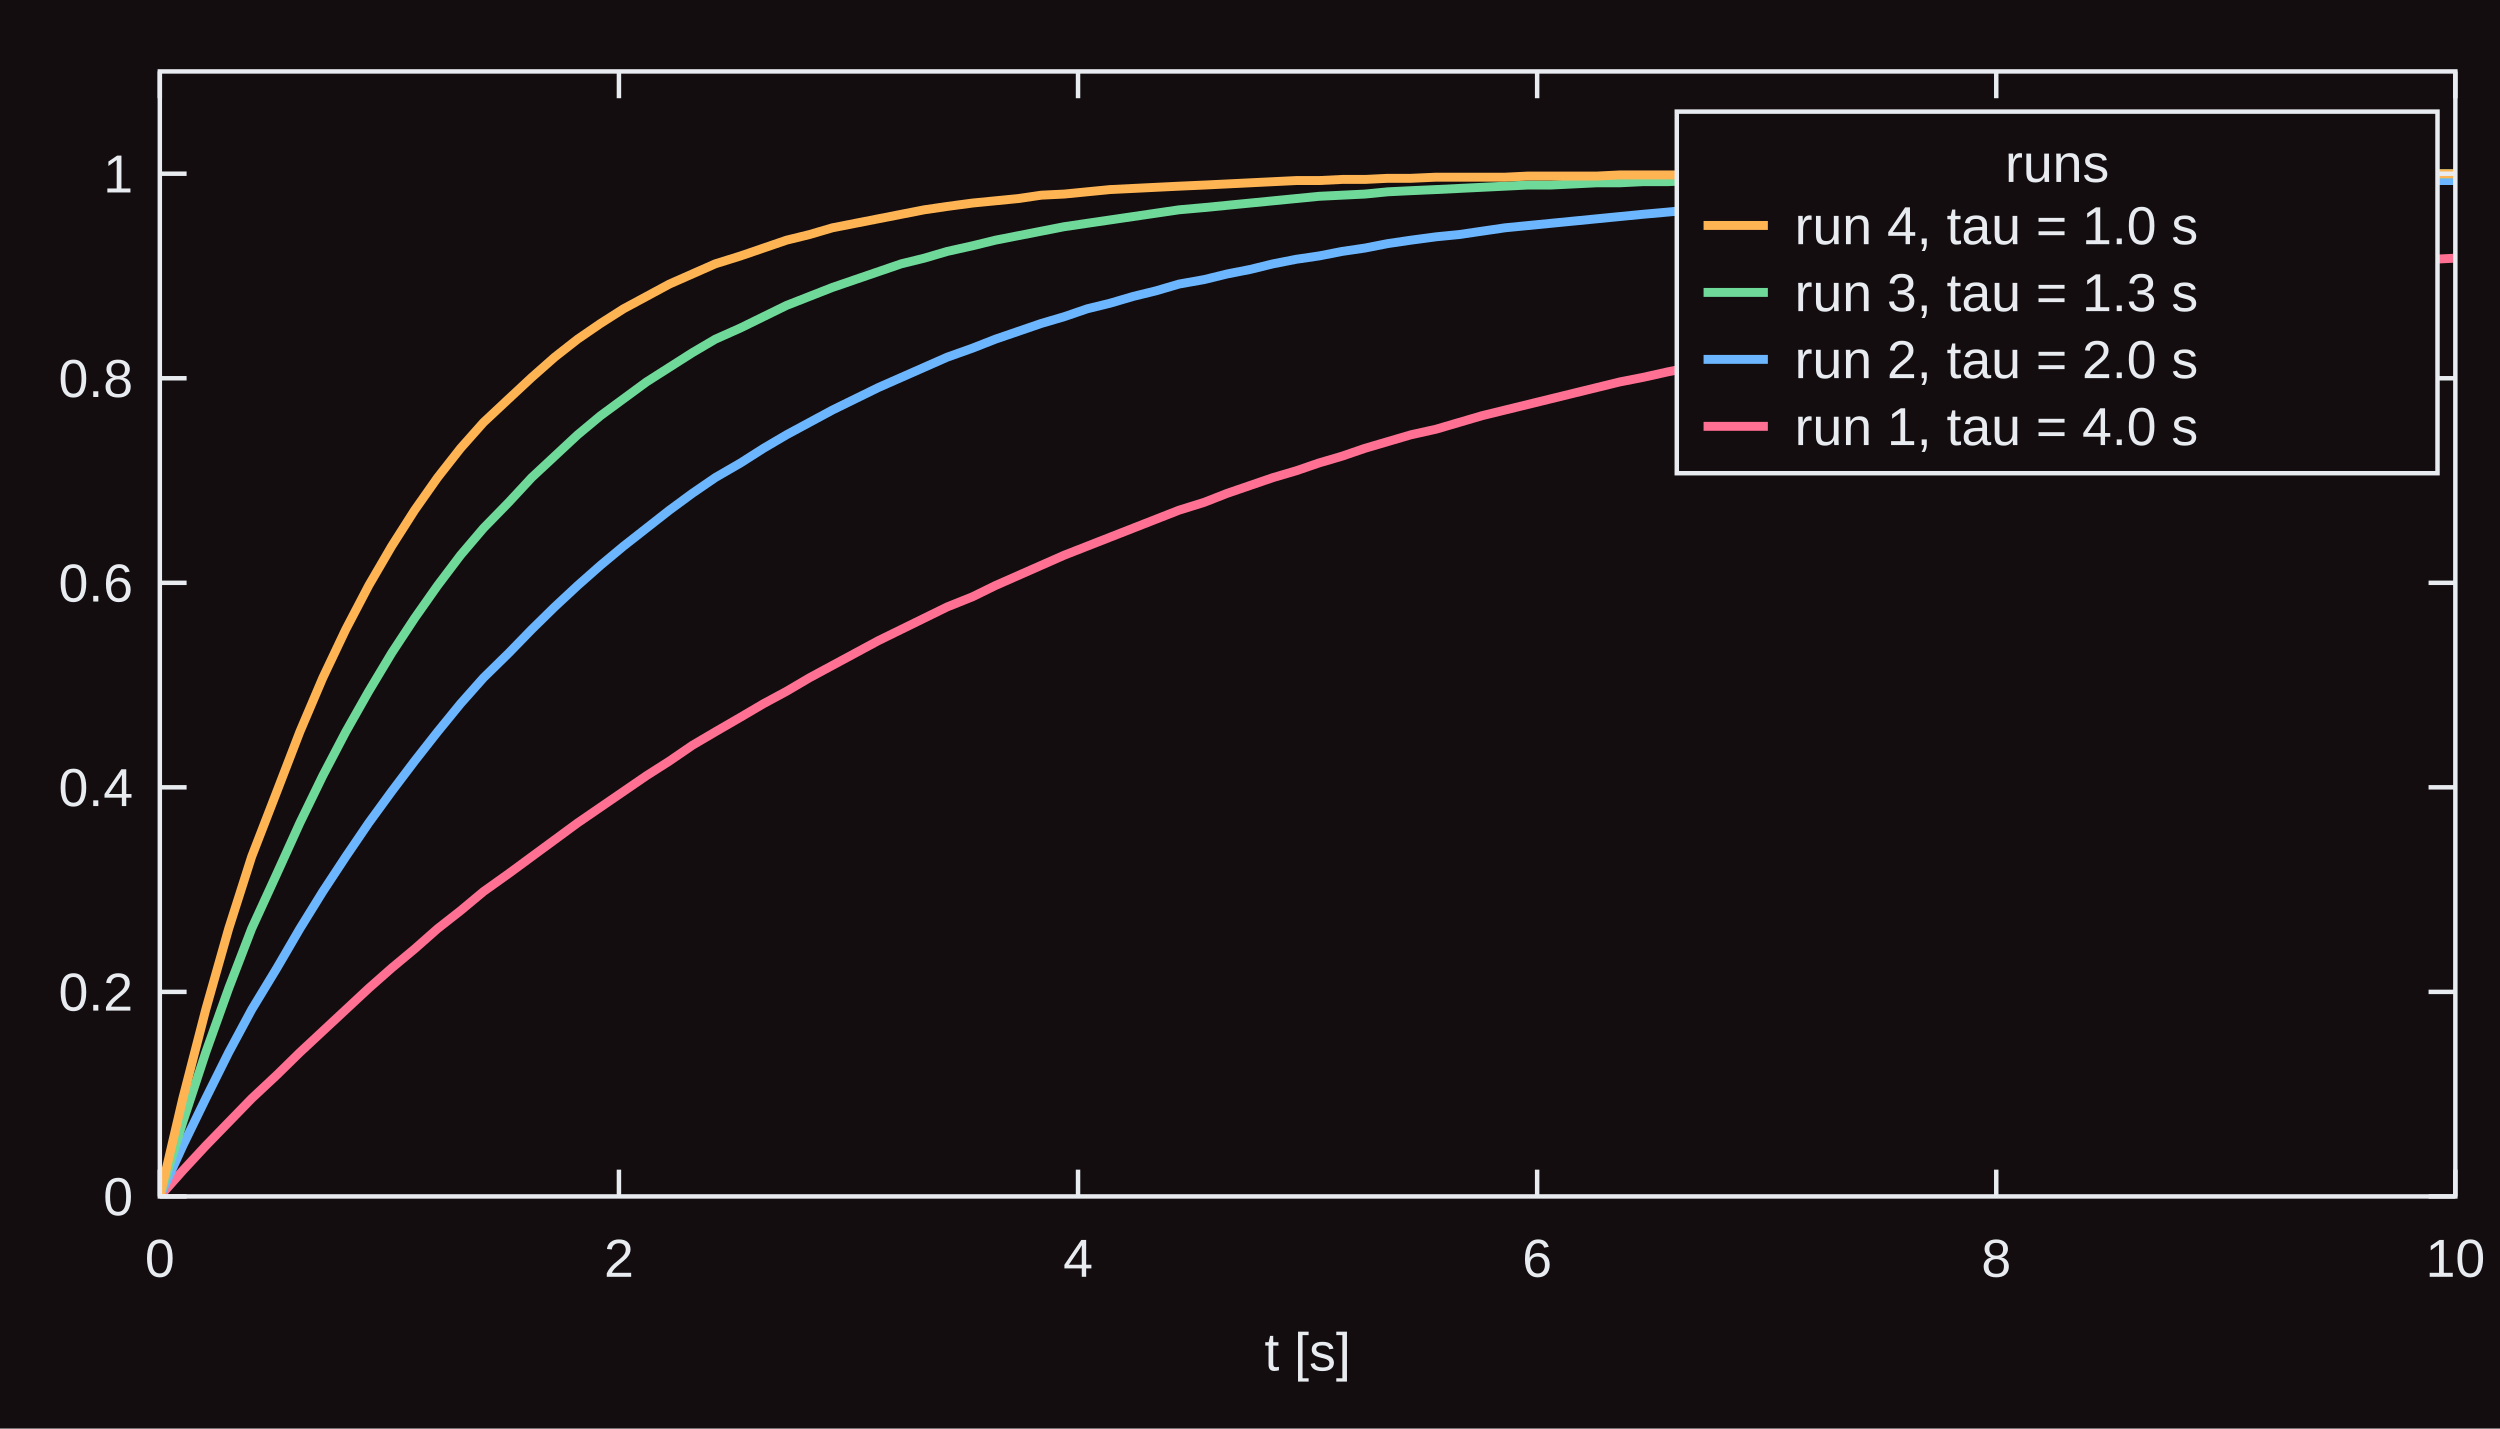
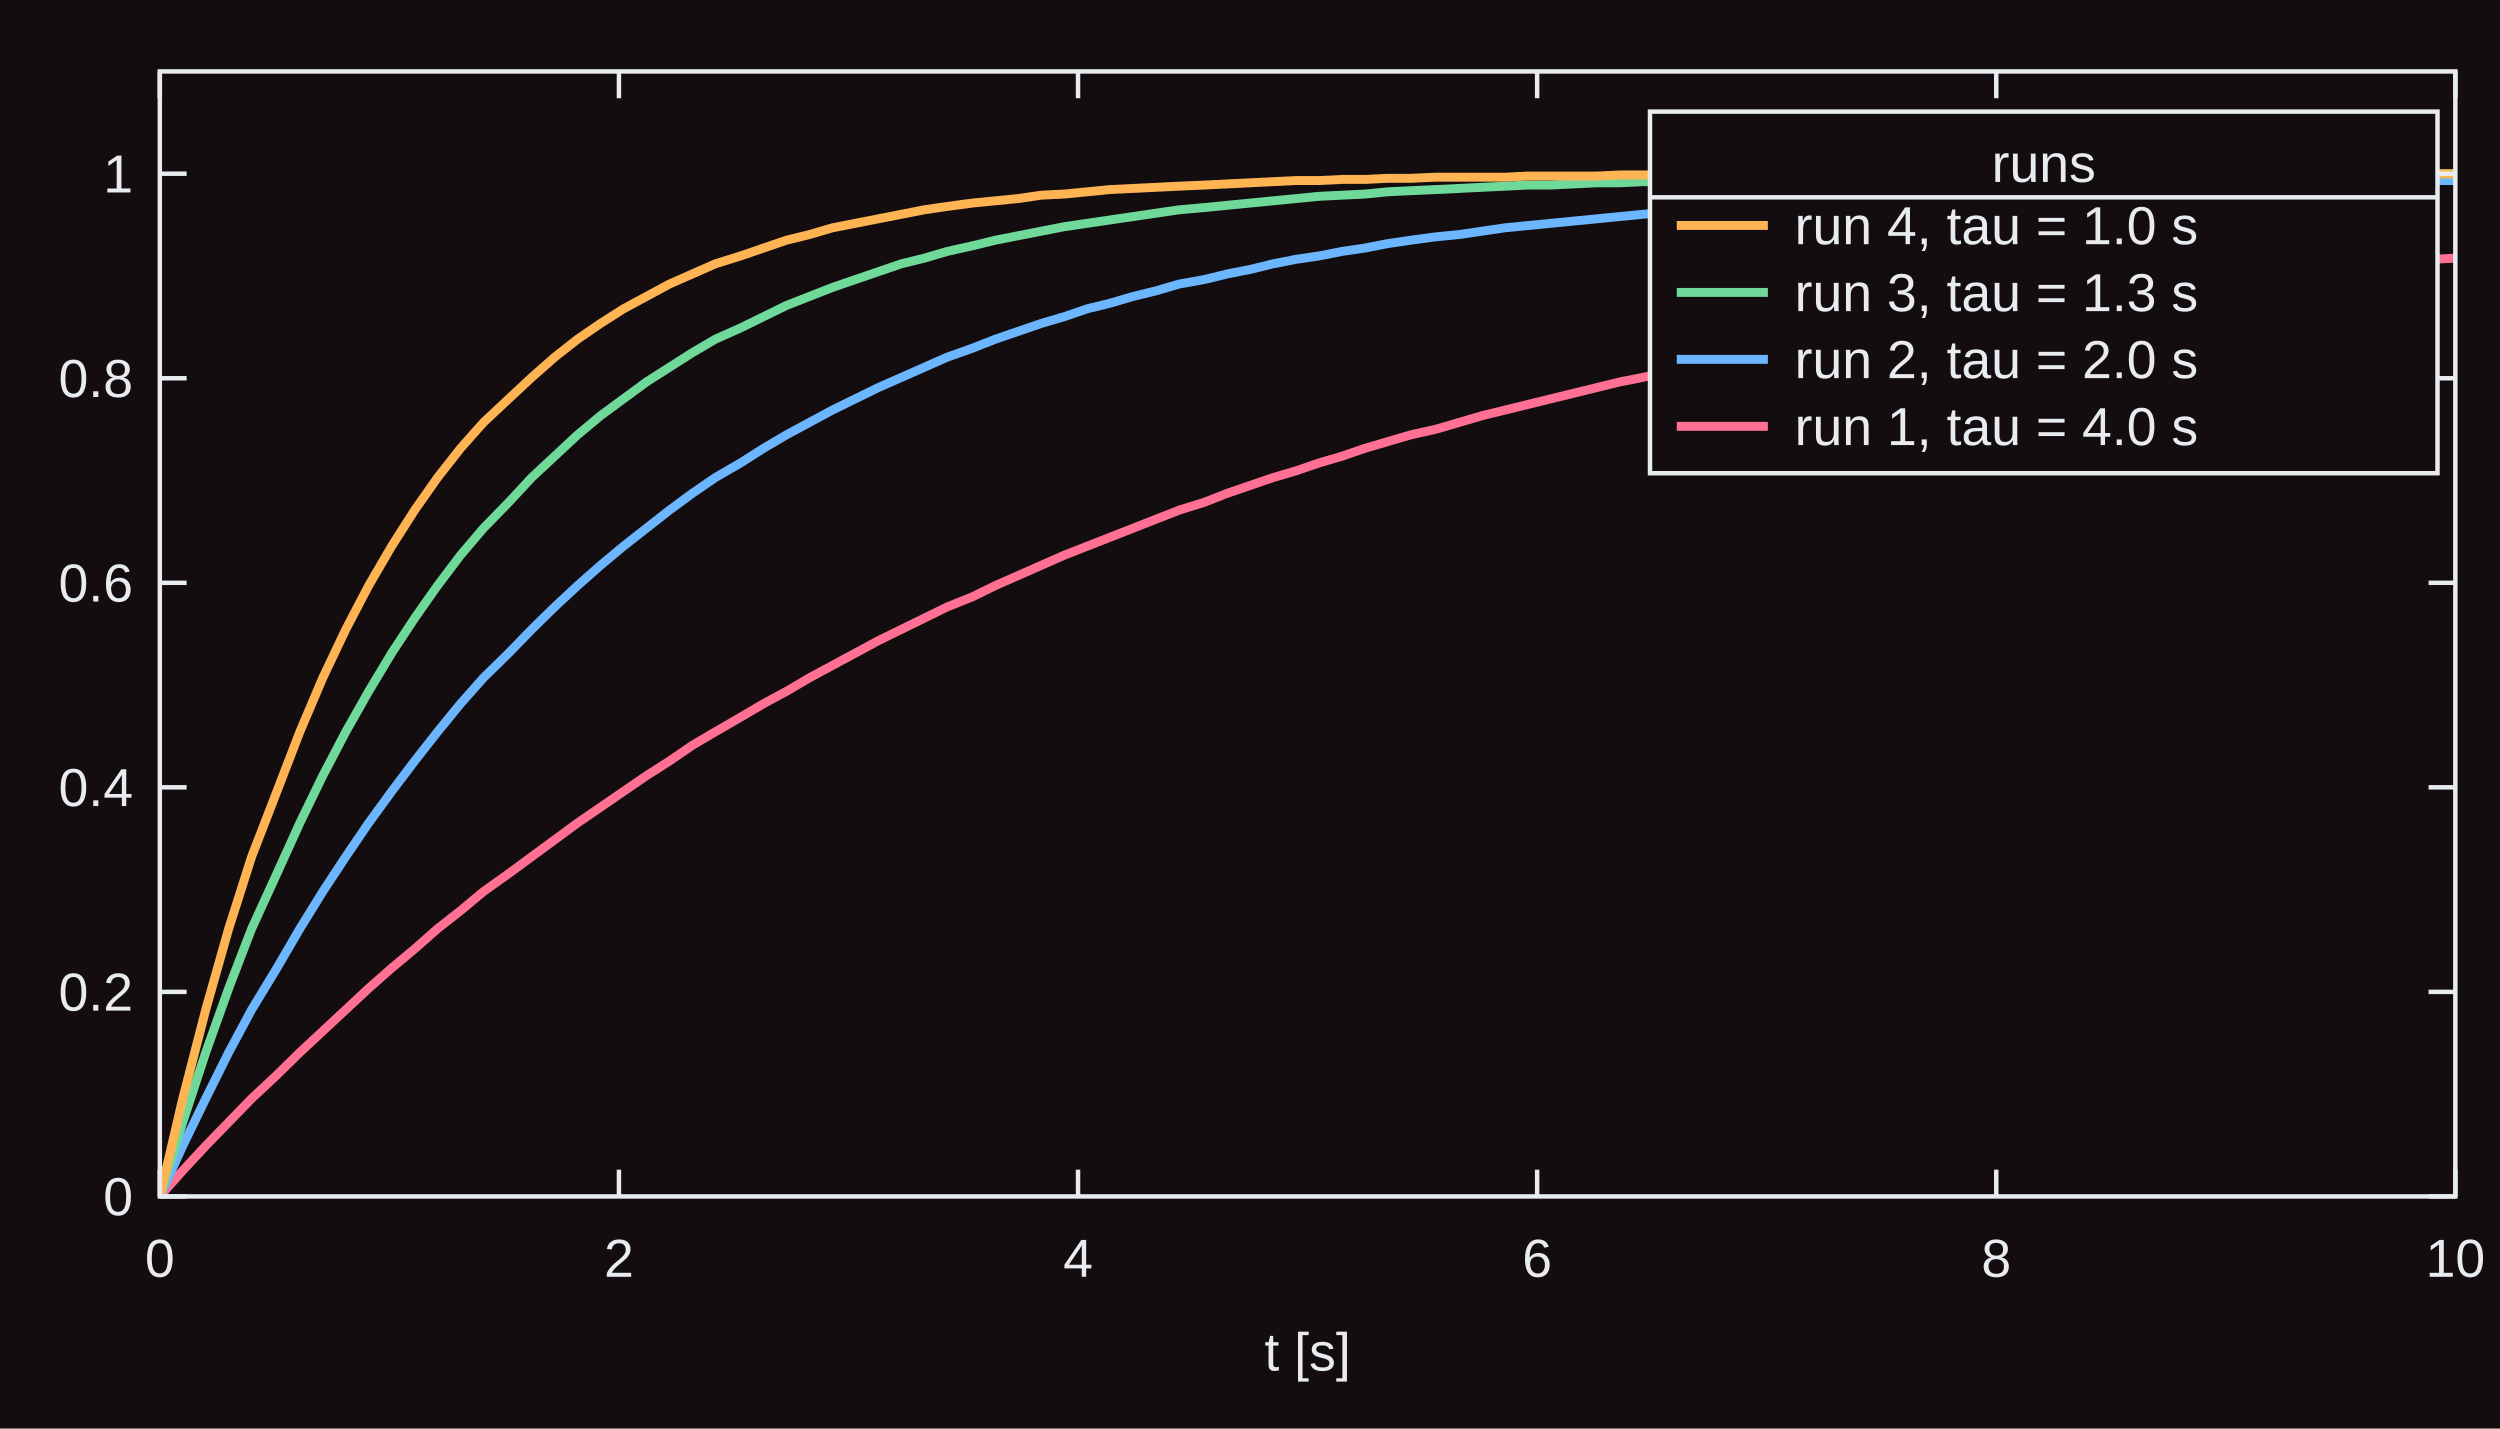
<svg xmlns="http://www.w3.org/2000/svg" width="560" height="320" viewBox="0 0 560 320" font-family="Arial,Helvetica,sans-serif" font-size="12" fill="#e8ecf0" data-theme="night" data-frame="#e8ecf0" data-grid-color="#5c4950">
  <rect x="0" y="0" width="560" height="320" fill="#130d0f" stroke="none" stroke-width="0" />
  <g class="fs-axes" data-area="35.8 550 16 268" data-x="0 1e1" data-y="0 1.1e0" data-log="0 0" data-grid="0" data-font-size="12" data-xformat="%h" data-yformat="%h">
    <g class="fs-grid" display="none">
      <polyline fill="none" stroke="#5c4950" stroke-width="0.5" stroke-dasharray="2,3" points="35.8,268 35.8,16" />
      <polyline fill="none" stroke="#5c4950" stroke-width="0.5" stroke-dasharray="2,3" points="138.64,268 138.64,16" />
      <polyline fill="none" stroke="#5c4950" stroke-width="0.5" stroke-dasharray="2,3" points="241.48,268 241.48,16" />
      <polyline fill="none" stroke="#5c4950" stroke-width="0.5" stroke-dasharray="2,3" points="344.32,268 344.32,16" />
      <polyline fill="none" stroke="#5c4950" stroke-width="0.5" stroke-dasharray="2,3" points="447.16,268 447.16,16" />
      <polyline fill="none" stroke="#5c4950" stroke-width="0.5" stroke-dasharray="2,3" points="550,268 550,16" />
      <polyline fill="none" stroke="#5c4950" stroke-width="0.5" stroke-dasharray="2,3" points="35.8,268 550,268" />
      <polyline fill="none" stroke="#5c4950" stroke-width="0.5" stroke-dasharray="2,3" points="35.8,222.18 550,222.18" />
      <polyline fill="none" stroke="#5c4950" stroke-width="0.5" stroke-dasharray="2,3" points="35.8,176.36 550,176.36" />
      <polyline fill="none" stroke="#5c4950" stroke-width="0.5" stroke-dasharray="2,3" points="35.8,130.55 550,130.55" />
      <polyline fill="none" stroke="#5c4950" stroke-width="0.5" stroke-dasharray="2,3" points="35.8,84.73 550,84.73" />
      <polyline fill="none" stroke="#5c4950" stroke-width="0.5" stroke-dasharray="2,3" points="35.8,38.91 550,38.91" />
    </g>
    <svg class="fs-plot" x="35.8" y="16" width="514.2" height="252" viewBox="0 0 1 1" preserveAspectRatio="none" overflow="hidden">
      <g class="fs-series" data-series="1">
        <polyline fill="none" stroke="#ff7092" stroke-width="2" stroke-linejoin="round" vector-effect="non-scaling-stroke" points="0,1 0.01,0.977 0.02,0.955 0.03,0.934 0.04,0.913 0.051,0.892 0.061,0.872 0.071,0.853 0.081,0.834 0.091,0.815 0.101,0.797 0.111,0.78 0.121,0.762 0.131,0.746 0.141,0.729 0.152,0.713 0.162,0.698 0.172,0.683 0.182,0.668 0.192,0.654 0.202,0.64 0.212,0.626 0.222,0.613 0.232,0.599 0.242,0.587 0.253,0.574 0.263,0.562 0.273,0.551 0.283,0.539 0.293,0.528 0.303,0.517 0.313,0.506 0.323,0.496 0.333,0.486 0.343,0.476 0.354,0.467 0.364,0.457 0.374,0.448 0.384,0.439 0.394,0.43 0.404,0.422 0.414,0.414 0.424,0.406 0.434,0.398 0.444,0.39 0.455,0.383 0.465,0.375 0.475,0.368 0.485,0.361 0.495,0.355 0.505,0.348 0.515,0.342 0.525,0.335 0.535,0.329 0.545,0.323 0.556,0.318 0.566,0.312 0.576,0.306 0.586,0.301 0.596,0.296 0.606,0.291 0.616,0.286 0.626,0.281 0.636,0.276 0.646,0.272 0.657,0.267 0.667,0.263 0.677,0.258 0.687,0.254 0.697,0.25 0.707,0.246 0.717,0.242 0.727,0.238 0.737,0.235 0.747,0.231 0.758,0.228 0.768,0.224 0.778,0.221 0.788,0.218 0.798,0.215 0.808,0.211 0.818,0.208 0.828,0.206 0.838,0.203 0.848,0.2 0.859,0.197 0.869,0.195 0.879,0.192 0.889,0.189 0.899,0.187 0.909,0.185 0.919,0.182 0.929,0.18 0.939,0.178 0.949,0.176 0.96,0.173 0.97,0.171 0.98,0.169 0.99,0.167 1,0.166" />
      </g>
      <g class="fs-series" data-series="2">
        <polyline fill="none" stroke="#6cb6ff" stroke-width="2" stroke-linejoin="round" vector-effect="non-scaling-stroke" points="0,1 0.01,0.955 0.02,0.913 0.03,0.872 0.04,0.834 0.051,0.797 0.061,0.762 0.071,0.729 0.081,0.698 0.091,0.668 0.101,0.64 0.111,0.613 0.121,0.587 0.131,0.562 0.141,0.539 0.152,0.517 0.162,0.496 0.172,0.476 0.182,0.457 0.192,0.439 0.202,0.422 0.212,0.406 0.222,0.39 0.232,0.375 0.242,0.361 0.253,0.348 0.263,0.335 0.273,0.323 0.283,0.312 0.293,0.301 0.303,0.291 0.313,0.281 0.323,0.272 0.333,0.263 0.343,0.254 0.354,0.246 0.364,0.238 0.374,0.231 0.384,0.224 0.394,0.218 0.404,0.211 0.414,0.206 0.424,0.2 0.434,0.195 0.444,0.189 0.455,0.185 0.465,0.18 0.475,0.176 0.485,0.171 0.495,0.167 0.505,0.164 0.515,0.16 0.525,0.157 0.535,0.153 0.545,0.15 0.556,0.147 0.566,0.145 0.576,0.142 0.586,0.139 0.596,0.137 0.606,0.135 0.616,0.133 0.626,0.131 0.636,0.129 0.646,0.127 0.657,0.125 0.667,0.123 0.677,0.122 0.687,0.12 0.697,0.119 0.707,0.117 0.717,0.116 0.727,0.115 0.737,0.114 0.747,0.113 0.758,0.111 0.768,0.11 0.778,0.11 0.788,0.109 0.798,0.108 0.808,0.107 0.818,0.106 0.828,0.105 0.838,0.105 0.848,0.104 0.859,0.103 0.869,0.103 0.879,0.102 0.889,0.102 0.899,0.101 0.909,0.101 0.919,0.1 0.929,0.1 0.939,0.099 0.949,0.099 0.96,0.098 0.97,0.098 0.98,0.098 0.99,0.097 1,0.097" />
      </g>
      <g class="fs-series" data-series="3">
        <polyline fill="none" stroke="#6fd99a" stroke-width="2" stroke-linejoin="round" vector-effect="non-scaling-stroke" points="0,1 0.01,0.934 0.02,0.872 0.03,0.815 0.04,0.762 0.051,0.713 0.061,0.668 0.071,0.626 0.081,0.587 0.091,0.551 0.101,0.517 0.111,0.486 0.121,0.457 0.131,0.43 0.141,0.406 0.152,0.383 0.162,0.361 0.172,0.342 0.182,0.323 0.192,0.306 0.202,0.291 0.212,0.276 0.222,0.263 0.232,0.25 0.242,0.238 0.253,0.228 0.263,0.218 0.273,0.208 0.283,0.2 0.293,0.192 0.303,0.185 0.313,0.178 0.323,0.171 0.333,0.166 0.343,0.16 0.354,0.155 0.364,0.15 0.374,0.146 0.384,0.142 0.394,0.138 0.404,0.135 0.414,0.132 0.424,0.129 0.434,0.126 0.444,0.123 0.455,0.121 0.465,0.119 0.475,0.117 0.485,0.115 0.495,0.113 0.505,0.111 0.515,0.11 0.525,0.109 0.535,0.107 0.545,0.106 0.556,0.105 0.566,0.104 0.576,0.103 0.586,0.102 0.596,0.101 0.606,0.101 0.616,0.1 0.626,0.099 0.636,0.099 0.646,0.098 0.657,0.098 0.667,0.097 0.677,0.097 0.687,0.096 0.697,0.096 0.707,0.095 0.717,0.095 0.727,0.095 0.737,0.095 0.747,0.094 0.758,0.094 0.768,0.094 0.778,0.094 0.788,0.093 0.798,0.093 0.808,0.093 0.818,0.093 0.828,0.093 0.838,0.093 0.848,0.092 0.859,0.092 0.869,0.092 0.879,0.092 0.889,0.092 0.899,0.092 0.909,0.092 0.919,0.092 0.929,0.092 0.939,0.092 0.949,0.092 0.96,0.092 0.97,0.092 0.98,0.091 0.99,0.091 1,0.091" />
      </g>
      <g class="fs-series" data-series="4">
        <polyline fill="none" stroke="#ffb454" stroke-width="2" stroke-linejoin="round" vector-effect="non-scaling-stroke" points="0,1 0.01,0.913 0.02,0.834 0.03,0.762 0.04,0.698 0.051,0.64 0.061,0.587 0.071,0.539 0.081,0.496 0.091,0.457 0.101,0.422 0.111,0.39 0.121,0.361 0.131,0.335 0.141,0.312 0.152,0.291 0.162,0.272 0.172,0.254 0.182,0.238 0.192,0.224 0.202,0.211 0.212,0.2 0.222,0.189 0.232,0.18 0.242,0.171 0.253,0.164 0.263,0.157 0.273,0.15 0.283,0.145 0.293,0.139 0.303,0.135 0.313,0.131 0.323,0.127 0.333,0.123 0.343,0.12 0.354,0.117 0.364,0.115 0.374,0.113 0.384,0.11 0.394,0.109 0.404,0.107 0.414,0.105 0.424,0.104 0.434,0.103 0.444,0.102 0.455,0.101 0.465,0.1 0.475,0.099 0.485,0.098 0.495,0.097 0.505,0.097 0.515,0.096 0.525,0.096 0.535,0.095 0.545,0.095 0.556,0.094 0.566,0.094 0.576,0.094 0.586,0.094 0.596,0.093 0.606,0.093 0.616,0.093 0.626,0.093 0.636,0.092 0.646,0.092 0.657,0.092 0.667,0.092 0.677,0.092 0.687,0.092 0.697,0.092 0.707,0.092 0.717,0.092 0.727,0.092 0.737,0.091 0.747,0.091 0.758,0.091 0.768,0.091 0.778,0.091 0.788,0.091 0.798,0.091 0.808,0.091 0.818,0.091 0.828,0.091 0.838,0.091 0.848,0.091 0.859,0.091 0.869,0.091 0.879,0.091 0.889,0.091 0.899,0.091 0.909,0.091 0.919,0.091 0.929,0.091 0.939,0.091 0.949,0.091 0.96,0.091 0.97,0.091 0.98,0.091 0.99,0.091 1,0.091" />
      </g>
    </svg>
    <rect x="35.8" y="16" width="514.2" height="252" fill="none" stroke="#e8ecf0" stroke-width="1" />
    <g class="fs-xticks">
      <polyline fill="none" stroke="#e8ecf0" stroke-width="1" points="35.8,268 35.8,262" />
      <polyline fill="none" stroke="#e8ecf0" stroke-width="1" points="35.8,16 35.8,22" />
      <text x="35.8" y="286" text-anchor="middle">0</text>
      <polyline fill="none" stroke="#e8ecf0" stroke-width="1" points="138.64,268 138.64,262" />
      <polyline fill="none" stroke="#e8ecf0" stroke-width="1" points="138.64,16 138.64,22" />
      <text x="138.64" y="286" text-anchor="middle">2</text>
      <polyline fill="none" stroke="#e8ecf0" stroke-width="1" points="241.48,268 241.48,262" />
      <polyline fill="none" stroke="#e8ecf0" stroke-width="1" points="241.48,16 241.48,22" />
      <text x="241.48" y="286" text-anchor="middle">4</text>
      <polyline fill="none" stroke="#e8ecf0" stroke-width="1" points="344.32,268 344.32,262" />
      <polyline fill="none" stroke="#e8ecf0" stroke-width="1" points="344.32,16 344.32,22" />
      <text x="344.32" y="286" text-anchor="middle">6</text>
      <polyline fill="none" stroke="#e8ecf0" stroke-width="1" points="447.16,268 447.16,262" />
      <polyline fill="none" stroke="#e8ecf0" stroke-width="1" points="447.16,16 447.16,22" />
      <text x="447.16" y="286" text-anchor="middle">8</text>
      <polyline fill="none" stroke="#e8ecf0" stroke-width="1" points="550,268 550,262" />
      <polyline fill="none" stroke="#e8ecf0" stroke-width="1" points="550,16 550,22" />
      <text x="550" y="286" text-anchor="middle">10</text>
    </g>
    <g class="fs-yticks">
      <polyline fill="none" stroke="#e8ecf0" stroke-width="1" points="35.8,268 41.8,268" />
      <polyline fill="none" stroke="#e8ecf0" stroke-width="1" points="550,268 544,268" />
      <text x="29.8" y="272.2" text-anchor="end">0</text>
      <polyline fill="none" stroke="#e8ecf0" stroke-width="1" points="35.8,222.18 41.8,222.18" />
      <polyline fill="none" stroke="#e8ecf0" stroke-width="1" points="550,222.18 544,222.18" />
      <text x="29.8" y="226.38" text-anchor="end">0.2</text>
      <polyline fill="none" stroke="#e8ecf0" stroke-width="1" points="35.8,176.36 41.8,176.36" />
      <polyline fill="none" stroke="#e8ecf0" stroke-width="1" points="550,176.36 544,176.36" />
      <text x="29.8" y="180.56" text-anchor="end">0.4</text>
      <polyline fill="none" stroke="#e8ecf0" stroke-width="1" points="35.8,130.55 41.8,130.55" />
      <polyline fill="none" stroke="#e8ecf0" stroke-width="1" points="550,130.55 544,130.55" />
      <text x="29.8" y="134.75" text-anchor="end">0.6</text>
      <polyline fill="none" stroke="#e8ecf0" stroke-width="1" points="35.8,84.73 41.8,84.73" />
      <polyline fill="none" stroke="#e8ecf0" stroke-width="1" points="550,84.73 544,84.73" />
      <text x="29.8" y="88.93" text-anchor="end">0.8</text>
      <polyline fill="none" stroke="#e8ecf0" stroke-width="1" points="35.8,38.91 41.8,38.91" />
      <polyline fill="none" stroke="#e8ecf0" stroke-width="1" points="550,38.91 544,38.91" />
      <text x="29.8" y="43.11" text-anchor="end">1</text>
    </g>
    <text x="292.9" y="307" text-anchor="middle">t [s]</text>
-     <rect x="375.6" y="25" width="170.4" height="81" fill="#130d0f" stroke="none" stroke-width="1" />
-     <rect x="375.6" y="25" width="170.4" height="81" fill="none" stroke="#e8ecf0" stroke-width="1" />
-     <text x="460.8" y="40.75" text-anchor="middle">runs</text>
+     <rect x="369.6" y="25" width="176.4" height="81" fill="#130d0f" stroke="none" stroke-width="1" />
+     <rect x="369.6" y="25" width="176.4" height="81" fill="none" stroke="#e8ecf0" stroke-width="1" />
+     <text x="457.8" y="40.75" text-anchor="middle">runs</text>
+     <polyline fill="none" stroke="#e8ecf0" stroke-width="1" points="369.6,44.2 546,44.2" />
    <g class="fs-key-entry" data-series="1">
-       <polyline fill="none" stroke="#ff7092" stroke-width="2" points="381.6,95.5 396,95.5" />
+       <polyline fill="none" stroke="#ff7092" stroke-width="2" points="375.6,95.5 396,95.5" />
      <text x="402" y="99.7">run 1, tau = 4.0 s</text>
    </g>
    <g class="fs-key-entry" data-series="2">
-       <polyline fill="none" stroke="#6cb6ff" stroke-width="2" points="381.6,80.5 396,80.5" />
+       <polyline fill="none" stroke="#6cb6ff" stroke-width="2" points="375.6,80.5 396,80.5" />
      <text x="402" y="84.7">run 2, tau = 2.0 s</text>
    </g>
    <g class="fs-key-entry" data-series="3">
-       <polyline fill="none" stroke="#6fd99a" stroke-width="2" points="381.6,65.5 396,65.5" />
+       <polyline fill="none" stroke="#6fd99a" stroke-width="2" points="375.6,65.5 396,65.5" />
      <text x="402" y="69.7">run 3, tau = 1.3 s</text>
    </g>
    <g class="fs-key-entry" data-series="4">
-       <polyline fill="none" stroke="#ffb454" stroke-width="2" points="381.6,50.5 396,50.5" />
+       <polyline fill="none" stroke="#ffb454" stroke-width="2" points="375.6,50.5 396,50.5" />
      <text x="402" y="54.7">run 4, tau = 1.0 s</text>
    </g>
  </g>
</svg>
